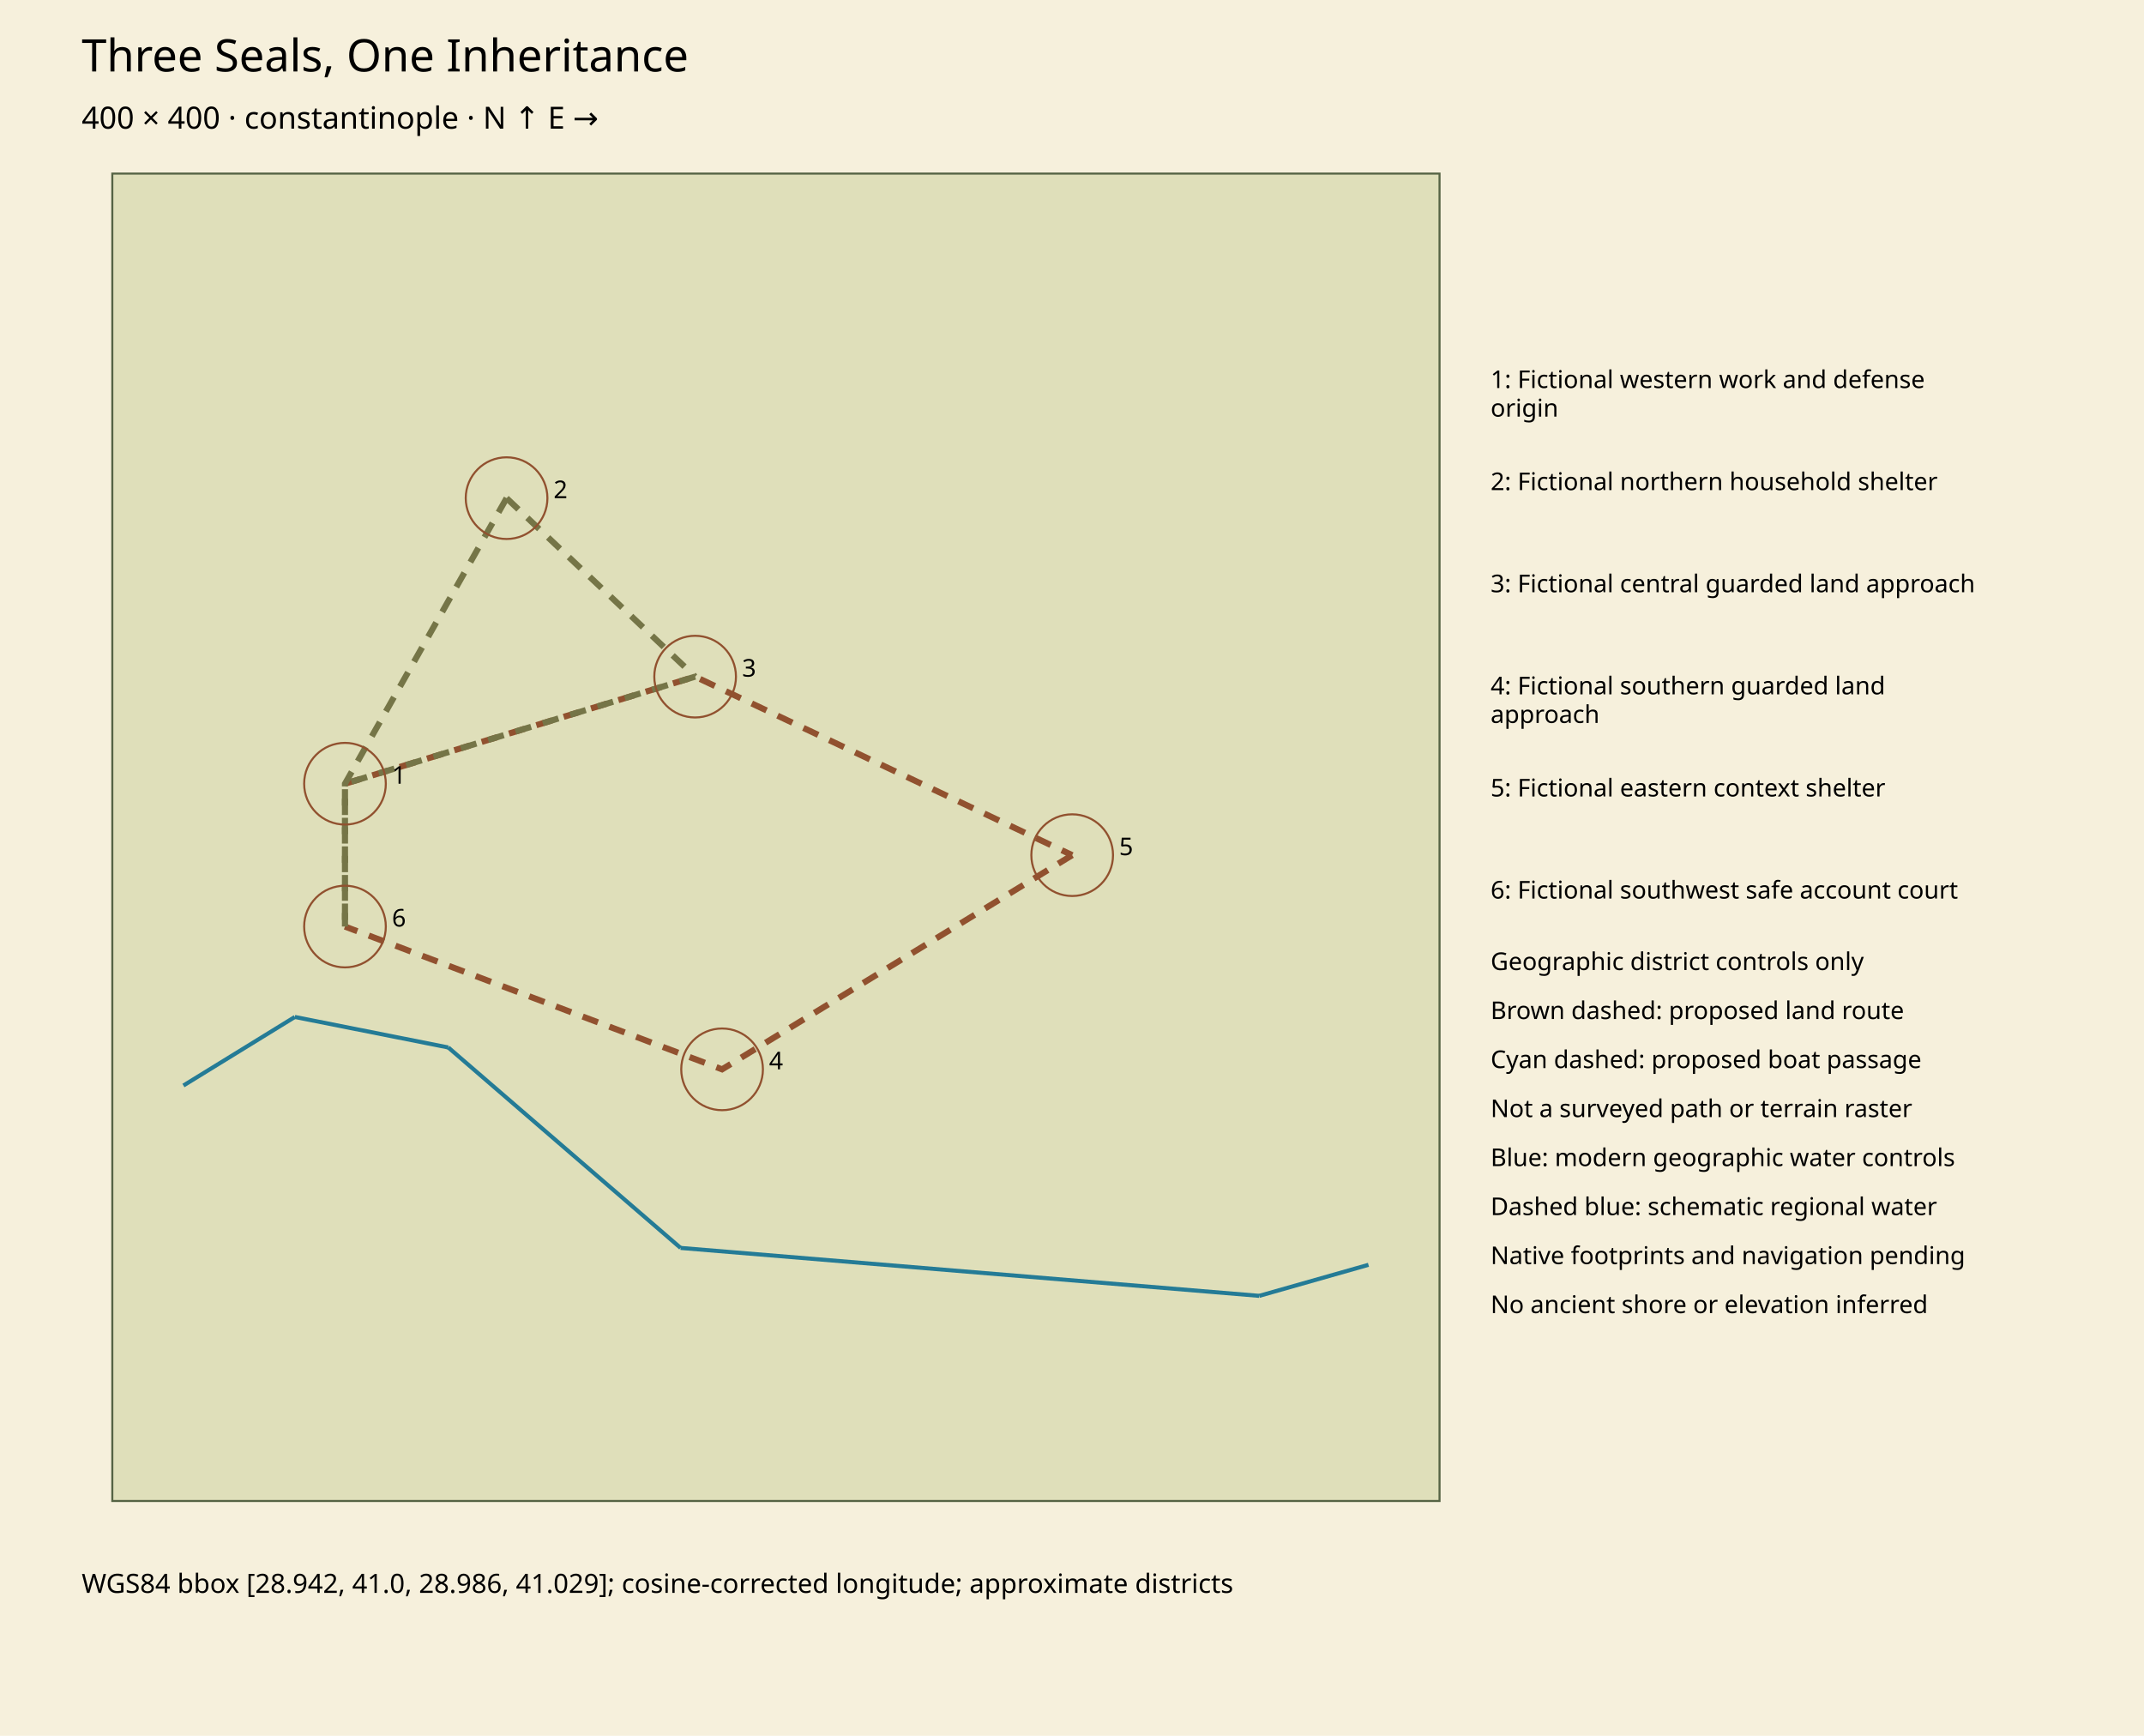
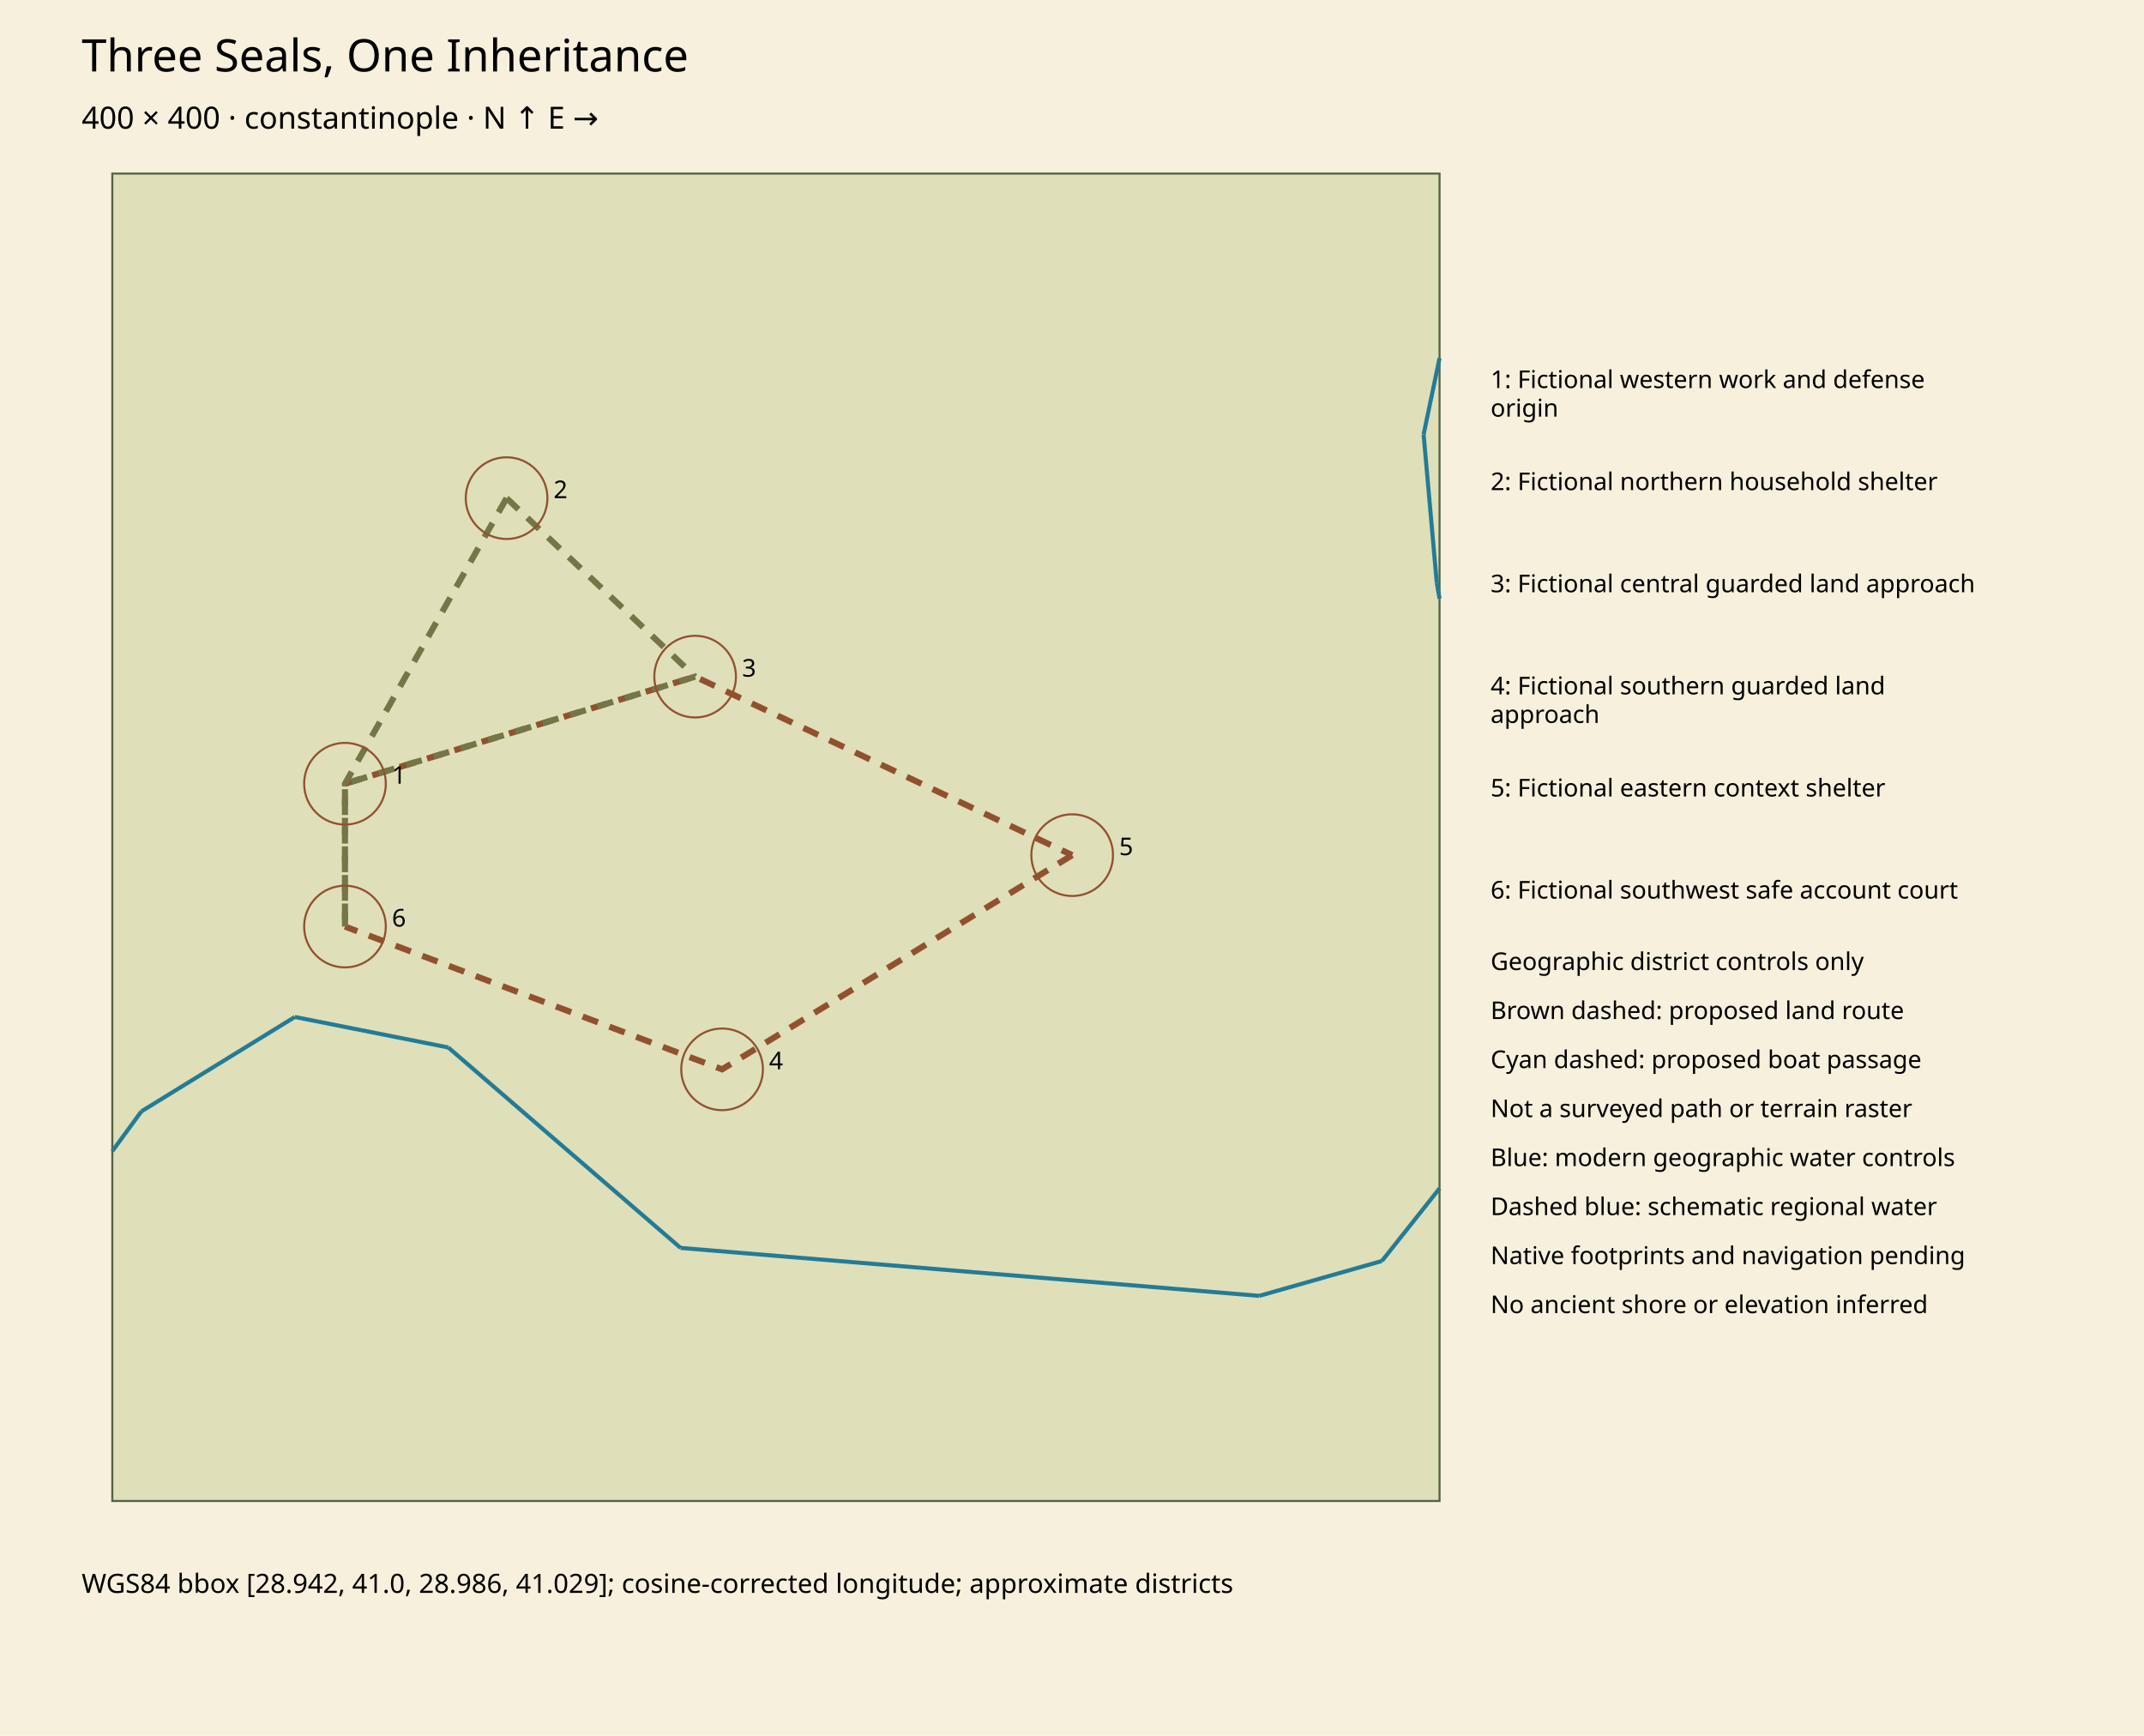
<svg xmlns="http://www.w3.org/2000/svg" viewBox="0 0 1050 850" role="img" aria-label="Three Seals, One Inheritance geographic districts">
  <rect width="1050" height="850" fill="#f6f0dc" />
  <rect x="55" y="85" width="650" height="650" fill="#dfdfba" stroke="#556344" />
  <text x="40" y="35" font-family="sans-serif" font-size="22">Three Seals, One Inheritance</text>
  <text x="40" y="63" font-family="sans-serif" font-size="15">400 × 400 · constantinople · N ↑ E →</text>
-   <polyline points="670.19,619.35 616.69,634.55" fill="none" stroke="#247b96" stroke-width="2" />
+   <polyline points="705.00,175.38 697.20,212.75" fill="none" stroke="#247b96" stroke-width="2" />
+   <polyline points="697.20,212.75 703.63,285.31" fill="none" stroke="#247b96" stroke-width="2" />
+   <polyline points="703.63,285.31 705.00,293.15" fill="none" stroke="#247b96" stroke-width="2" />
+   <polyline points="705.00,581.92 676.78,617.48" fill="none" stroke="#247b96" stroke-width="2" />
+   <polyline points="676.78,617.48 616.69,634.55" fill="none" stroke="#247b96" stroke-width="2" />
  <polyline points="616.69,634.55 333.31,611.08" fill="none" stroke="#247b96" stroke-width="2" />
  <polyline points="333.31,611.08 219.54,512.92" fill="none" stroke="#247b96" stroke-width="2" />
  <polyline points="219.54,512.92 144.39,497.99" fill="none" stroke="#247b96" stroke-width="2" />
-   <polyline points="144.39,497.99 89.83,531.56" fill="none" stroke="#247b96" stroke-width="2" />
+   <polyline points="144.39,497.99 69.24,544.22" fill="none" stroke="#247b96" stroke-width="2" />
+   <polyline points="69.24,544.22 55.00,563.70" fill="none" stroke="#247b96" stroke-width="2" />
  <polyline data-corridor="central-context-street" points="168.95,383.77 340.43,331.33 525.09,418.75" fill="none" stroke="#91512f" stroke-width="3" stroke-dasharray="8 6" />
  <polyline data-corridor="northern-context-branch" points="248.09,243.93 340.43,331.33" fill="none" stroke="#757547" stroke-width="3" stroke-dasharray="8 6" />
  <polyline data-corridor="southern-safe-approach" points="525.09,418.75 353.63,523.63 168.95,453.71" fill="none" stroke="#91512f" stroke-width="3" stroke-dasharray="8 6" />
  <polyline data-corridor="western-household-alternative" points="248.09,243.93 168.95,383.77 168.95,453.71" fill="none" stroke="#757547" stroke-width="3" stroke-dasharray="8 6" />
  <polyline data-corridor="central-west-relief" points="340.43,331.33 168.95,383.77 168.95,453.71" fill="none" stroke="#757547" stroke-width="3" stroke-dasharray="8 6" />
  <circle cx="168.95" cy="383.77" r="20" fill="none" stroke="#91512f" />
  <text x="191.95" y="383.77" font-family="sans-serif">1</text>
  <text x="730" y="190" font-family="sans-serif" font-size="12">1: Fictional western work and defense</text>
  <text x="730" y="204" font-family="sans-serif" font-size="12">origin</text>
  <circle cx="248.09" cy="243.93" r="20" fill="none" stroke="#91512f" />
  <text x="271.09" y="243.93" font-family="sans-serif">2</text>
  <text x="730" y="240" font-family="sans-serif" font-size="12">2: Fictional northern household shelter</text>
  <circle cx="340.43" cy="331.33" r="20" fill="none" stroke="#91512f" />
  <text x="363.43" y="331.33" font-family="sans-serif">3</text>
  <text x="730" y="290" font-family="sans-serif" font-size="12">3: Fictional central guarded land approach</text>
  <circle cx="353.63" cy="523.63" r="20" fill="none" stroke="#91512f" />
  <text x="376.63" y="523.63" font-family="sans-serif">4</text>
  <text x="730" y="340" font-family="sans-serif" font-size="12">4: Fictional southern guarded land</text>
  <text x="730" y="354" font-family="sans-serif" font-size="12">approach</text>
  <circle cx="525.09" cy="418.75" r="20" fill="none" stroke="#91512f" />
  <text x="548.09" y="418.75" font-family="sans-serif">5</text>
  <text x="730" y="390" font-family="sans-serif" font-size="12">5: Fictional eastern context shelter</text>
  <circle cx="168.95" cy="453.71" r="20" fill="none" stroke="#91512f" />
  <text x="191.95" y="453.71" font-family="sans-serif">6</text>
  <text x="730" y="440" font-family="sans-serif" font-size="12">6: Fictional southwest safe account court</text>
  <text x="730" y="475" font-family="sans-serif" font-size="12">Geographic district controls only</text>
  <text x="730" y="499" font-family="sans-serif" font-size="12">Brown dashed: proposed land route</text>
  <text x="730" y="523" font-family="sans-serif" font-size="12">Cyan dashed: proposed boat passage</text>
  <text x="730" y="547" font-family="sans-serif" font-size="12">Not a surveyed path or terrain raster</text>
  <text x="730" y="571" font-family="sans-serif" font-size="12">Blue: modern geographic water controls</text>
  <text x="730" y="595" font-family="sans-serif" font-size="12">Dashed blue: schematic regional water</text>
  <text x="730" y="619" font-family="sans-serif" font-size="12">Native footprints and navigation pending</text>
  <text x="730" y="643" font-family="sans-serif" font-size="12">No ancient shore or elevation inferred</text>
  <text x="40" y="780" font-family="sans-serif" font-size="13">WGS84 bbox [28.942, 41.0, 28.986, 41.029]; cosine-corrected longitude; approximate districts</text>
</svg>
